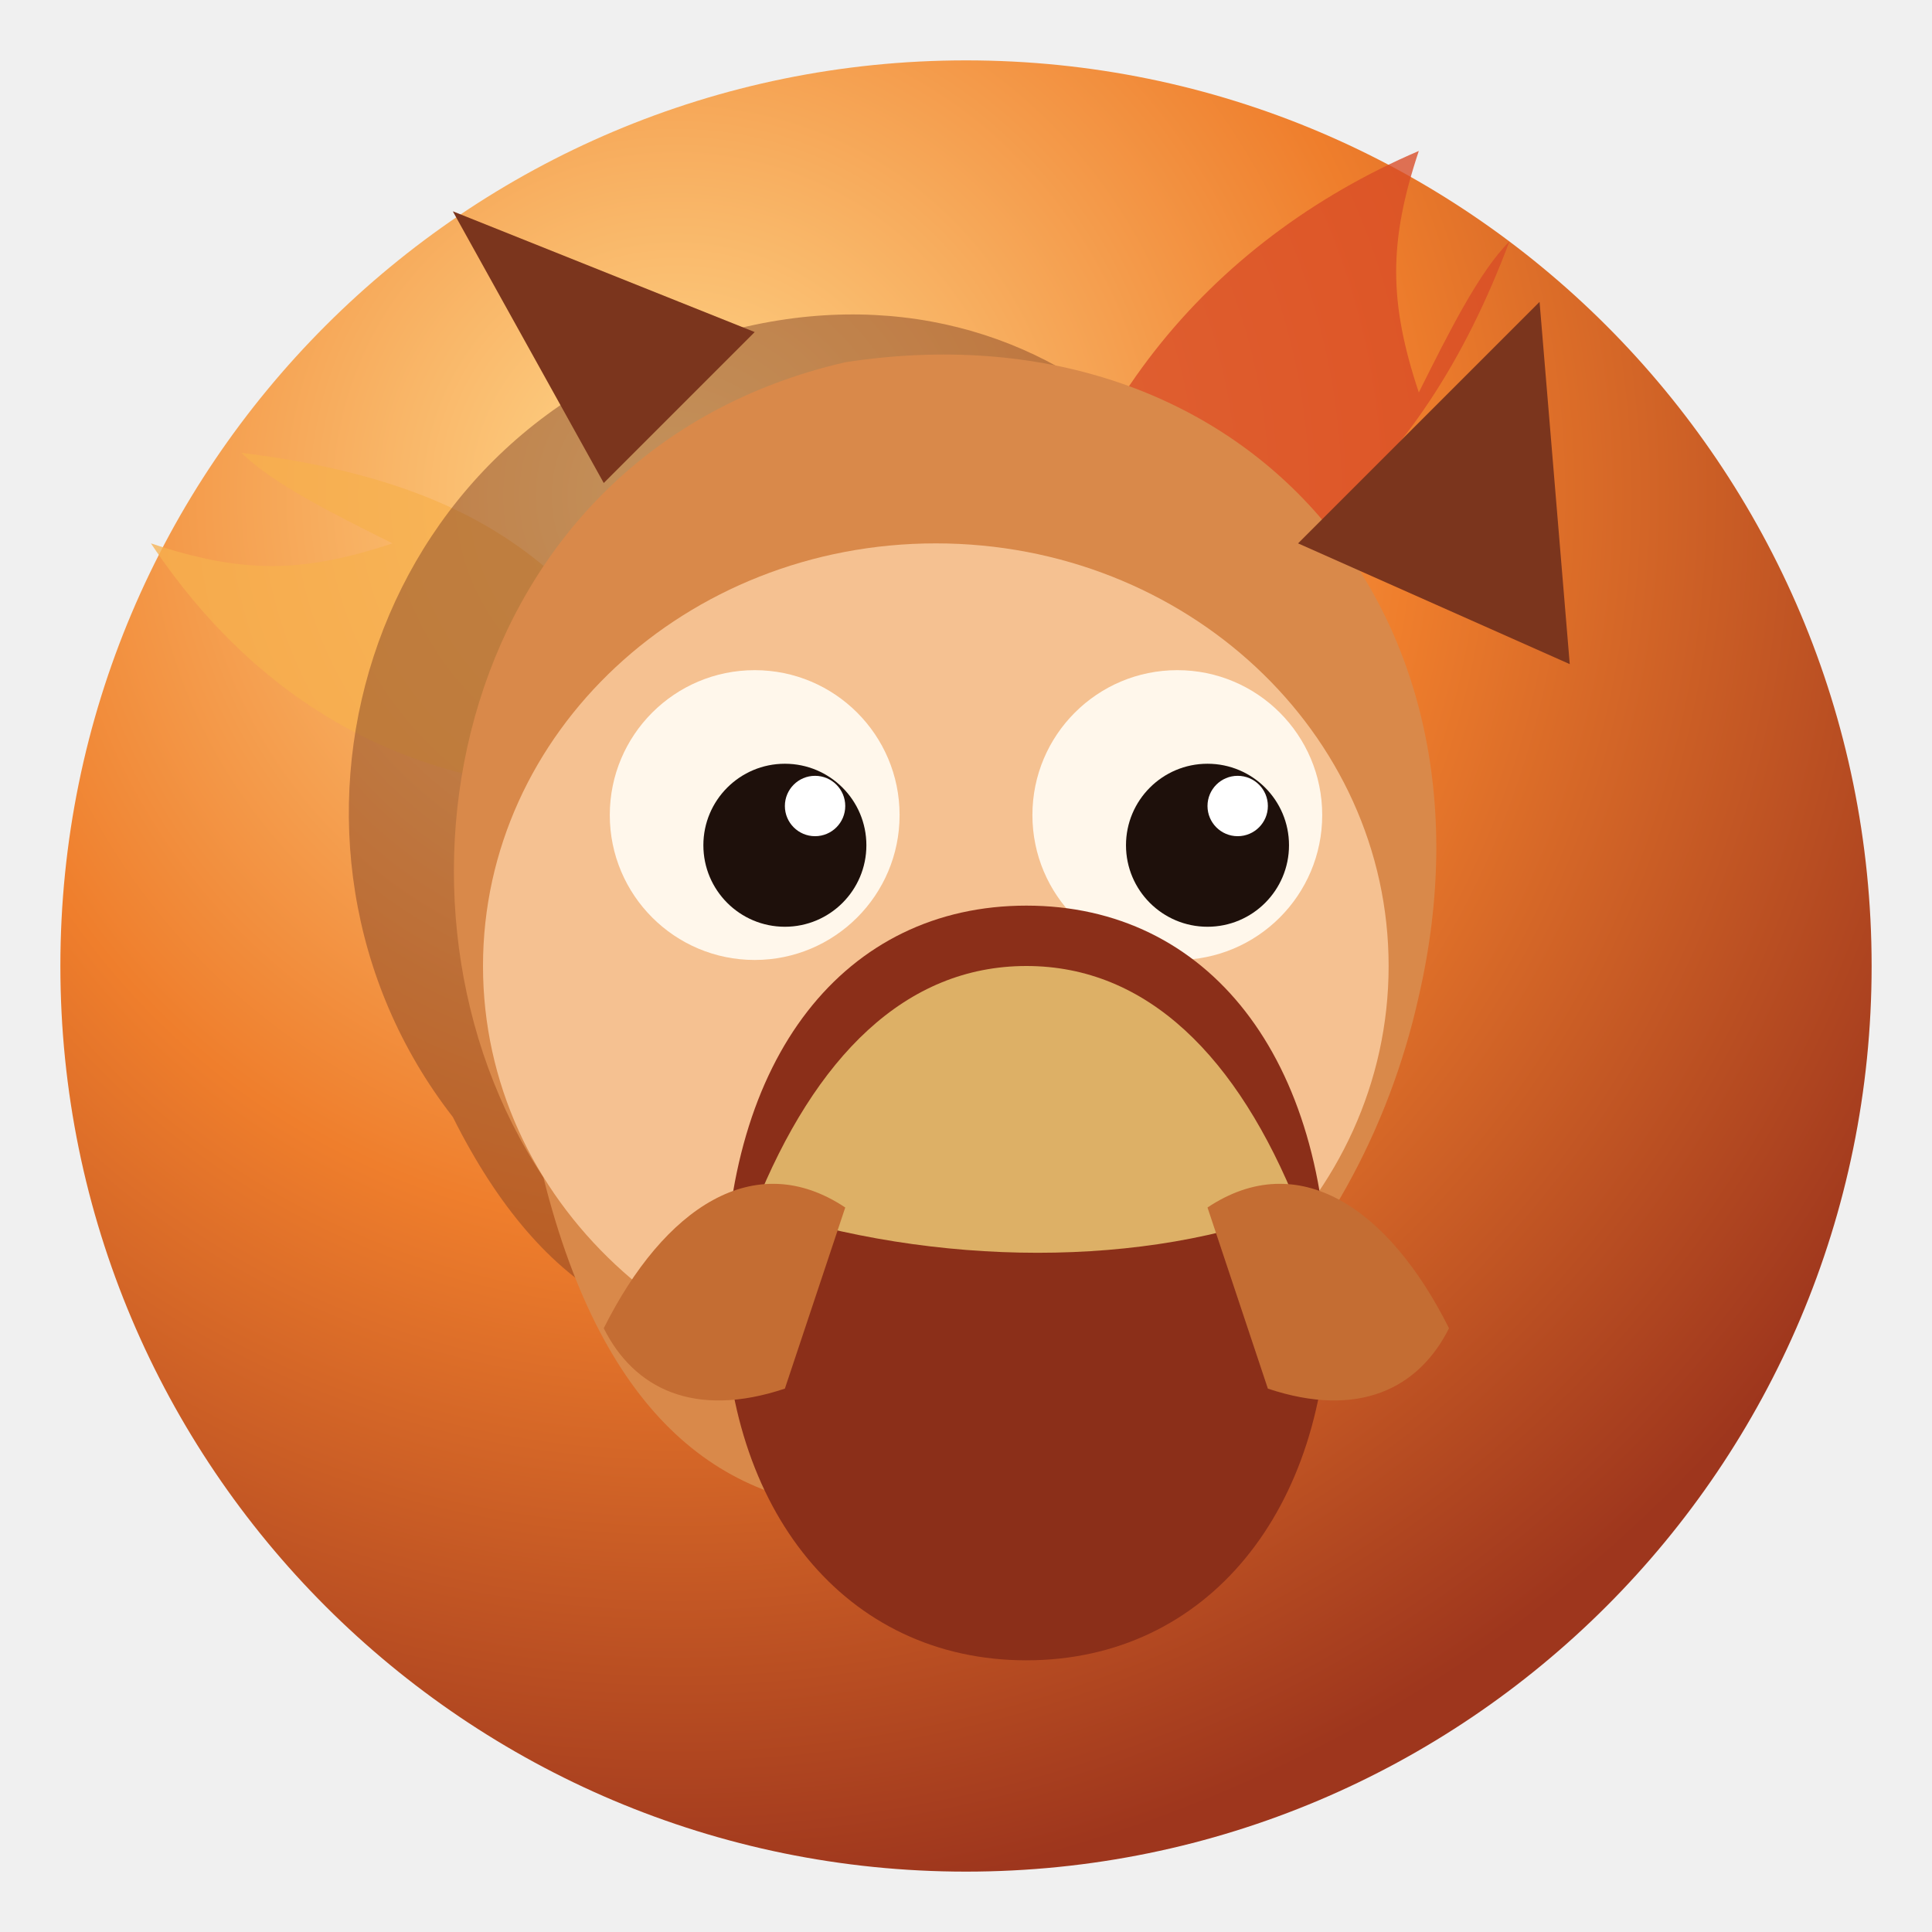
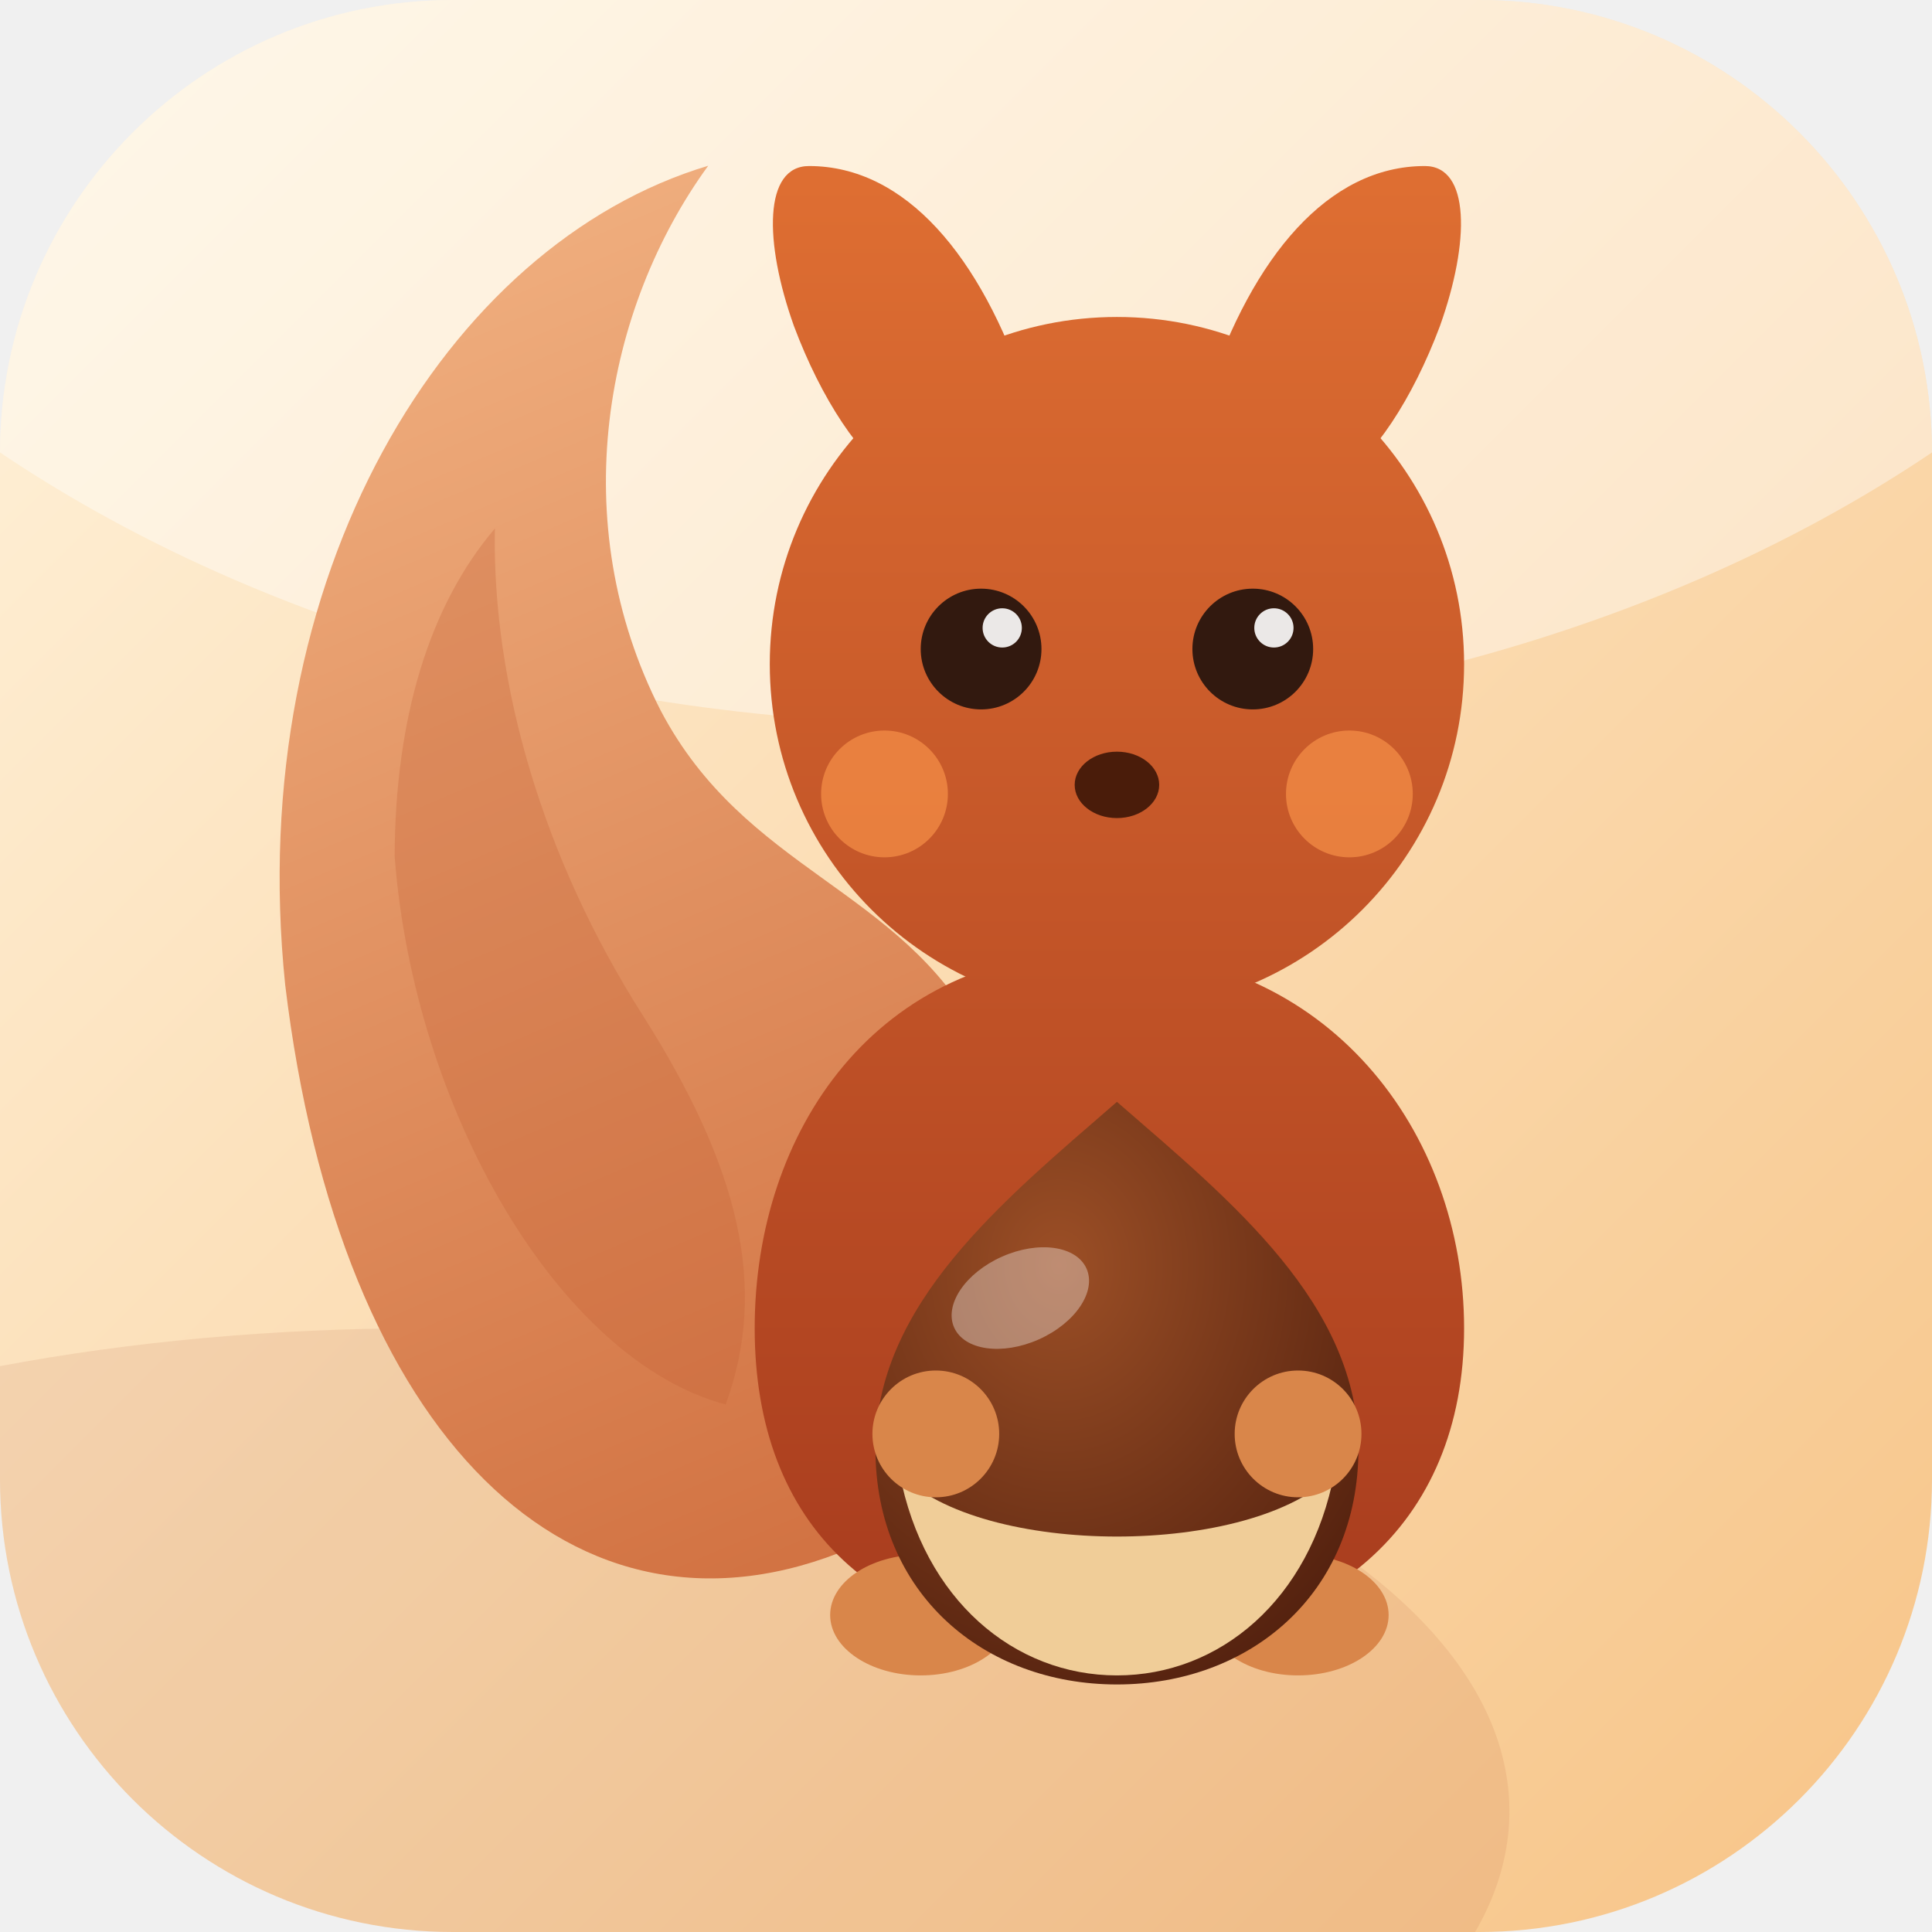
<svg xmlns="http://www.w3.org/2000/svg" viewBox="0 0 64 64">
  <defs>
-     <radialGradient id="bg" cx="34%" cy="24%" r="78%">
-       <stop offset="0" stop-color="#ffd98d" />
-       <stop offset="0.52" stop-color="#ef7e2c" />
-       <stop offset="1" stop-color="#9e361d" />
+     <clipPath id="sq">
+       <rect width="64" height="64" rx="15" />
+     </clipPath>
+     <linearGradient id="bg" x1="0" y1="0" x2="64" y2="64" gradientUnits="userSpaceOnUse">
+       <stop offset="0" stop-color="#fff3dc" />
+       <stop offset="1" stop-color="#f7c487" />
+     </linearGradient>
+     <linearGradient id="fur" x1="0" y1="6" x2="0" y2="56" gradientUnits="userSpaceOnUse">
+       <stop offset="0" stop-color="#de6e32" />
+       <stop offset="1" stop-color="#a63a1d" />
+     </linearGradient>
+     <radialGradient id="nut" cx="38%" cy="28%" r="95%">
+       <stop offset="0" stop-color="#9c4f26" />
+       <stop offset="1" stop-color="#45180a" />
    </radialGradient>
-     <linearGradient id="fur" x1="18" x2="48" y1="10" y2="56">
-       <stop stop-color="#d9894a" />
-       <stop offset="1" stop-color="#8f3d1f" />
-     </linearGradient>
-     <linearGradient id="nut" x1="24" x2="42" y1="32" y2="55">
-       <stop stop-color="#8b2f19" />
-       <stop offset="1" stop-color="#4b1d12" />
+     <linearGradient id="tail" x1="0" y1="6" x2="0" y2="56" gradientUnits="userSpaceOnUse">
+       <stop offset="0" stop-color="#f2b383" />
+       <stop offset="1" stop-color="#d17141" />
    </linearGradient>
  </defs>
-   <circle cx="32" cy="32" r="30" fill="url(#bg)" />
-   <path fill="#f7b04d" d="M8 15c8 1 12 4 15 11-8 1-14-2-18-8 3 1 5 1 8 0-2-1-4-2-5-3Z" opacity=".75" />
-   <path fill="#d84b26" d="M50 8c-3 8-8 12-16 14 1-8 6-14 13-17-1 3-1 5 0 8 1-2 2-4 3-5Z" opacity=".78" />
-   <path fill="#7a3b21" d="M15 37c-7-9-3-23 9-26 11-3 20 6 18 17-1 8-7 15-15 16-5 1-9-1-12-7Z" opacity=".45" />
-   <path fill="url(#fur)" d="M18 39c-6-9-3-24 10-27 13-2 22 8 19 21-2 9-9 16-18 17-5 0-9-3-11-11Z" />
-   <path fill="#7b351d" d="M20 16 15 7l10 4Zm23 2 8-8 1 12Z" />
-   <ellipse cx="31" cy="32" fill="#f5c191" rx="15" ry="14" />
-   <circle cx="25" cy="27" r="4.8" fill="#fff7eb" />
-   <circle cx="39" cy="27" r="4.8" fill="#fff7eb" />
-   <circle cx="26" cy="28" r="2.7" fill="#1e100b" />
-   <circle cx="40" cy="28" r="2.7" fill="#1e100b" />
-   <circle cx="27" cy="26.7" r="1" fill="#fff" />
-   <circle cx="41" cy="26.7" r="1" fill="#fff" />
-   <path fill="#5f2d18" d="M32 35c3 0 5 2 5 4-2 2-7 2-10 0 0-2 2-4 5-4Z" />
-   <path fill="url(#nut)" d="M24 43c0-8 4-13 10-13s10 5 10 13c0 7-4 12-10 12s-10-5-10-12Z" />
-   <path fill="#ddb066" d="M25 40c2-5 5-8 9-8s7 3 9 8c-5 2-12 2-18 0Z" />
-   <path fill="#c46d33" d="M20 44c2-4 5-6 8-4l-2 6c-3 1-5 0-6-2Zm28 0c-2-4-5-6-8-4l2 6c3 1 5 0 6-2Z" />
+   <g clip-path="url(#sq)">
+     <rect width="64" height="64" fill="url(#bg)" />
+     <ellipse cx="32" cy="-8" rx="46" ry="32" fill="#ffffff" opacity="0.4" />
+     <ellipse cx="14" cy="60" rx="36" ry="16" fill="#a63a1d" opacity="0.1" />
+   </g>
+   <g transform="translate(5 -4.5) rotate(-23 23 45)">
+     <path fill="url(#tail)" d="M19 55 C9 55 4.8 45 9 30.5 C13 17.5 23.5 10 32.5 11 C27.5 14 23.5 20 24 27 C24.5 33 29 35.5 29.5 41 C30 47 26 54.5 19 55 Z" />
+     <path fill="#c15f33" opacity="0.28" d="M17 49 C12.5 45.5 11.3 36 14 28 C15.8 23.8 18.3 20.8 21.3 19.3 C19.2 24 18.5 30 19.5 36 C20.5 42 19.8 46 17 49 Z" />
+   </g>
+   <path fill="url(#fur)" d="M36.5 31.5 C44 31.5 48.5 37.5 48.5 44 C48.5 50.5 44 54.5 36.5 54.5 C29 54.5 25 50.5 25 44 C25 37.5 29 31.5 36.5 31.5 Z" />
+   <ellipse cx="30.5" cy="53.5" rx="3" ry="2" fill="#d9864a" />
+   <ellipse cx="43" cy="53.5" rx="3" ry="2" fill="#d9864a" />
+   <circle cx="37" cy="22" r="11.5" fill="url(#fur)" />
+   <path fill="url(#fur)" d="M34 13 C32.5 8.5 30 5.5 26.8 5.5 C25.3 5.5 25.3 8 26.3 10.8 C27.2 13.2 28.5 15.2 29.8 16 Z" />
+   <path fill="url(#fur)" d="M40 13 C41.5 8.5 44 5.5 47.2 5.5 C48.7 5.5 48.7 8 47.7 10.8 C46.8 13.2 45.5 15.2 44.2 16 Z" />
+   <circle cx="29.3" cy="26.3" r="2.1" fill="#ff9a4d" opacity="0.6" />
+   <circle cx="44.7" cy="26.3" r="2.1" fill="#ff9a4d" opacity="0.6" />
+   <circle cx="32.5" cy="21.5" r="2" fill="#32190f" />
+   <circle cx="41.5" cy="21.5" r="2" fill="#32190f" />
+   <circle cx="33.2" cy="20.8" r="0.65" fill="#ffffff" opacity="0.9" />
+   <circle cx="42.2" cy="20.8" r="0.65" fill="#ffffff" opacity="0.9" />
+   <ellipse cx="37" cy="26" rx="1.4" ry="1.1" fill="#4a1c0a" />
+   <path fill="url(#nut)" d="M37 36.5 C40.8 39.8 45 43.2 45 48 C45 52.8 41.4 55.8 37 55.8 C32.6 55.8 29 52.8 29 48 C29 43.2 33.2 39.8 37 36.5 Z" />
+   <path fill="#f0cd98" d="M29.8 48.8 C30.6 53 33.6 55.5 37 55.5 C40.4 55.5 43.4 53 44.2 48.8 C41.5 51.6 32.5 51.6 29.8 48.8 Z" />
+   <ellipse cx="33.8" cy="43" rx="2.4" ry="1.5" fill="#ffffff" opacity="0.35" transform="rotate(-24 33.8 43)" />
+   <circle cx="31" cy="47.5" r="2.1" fill="#d9864a" />
+   <circle cx="43" cy="47.5" r="2.1" fill="#d9864a" />
</svg>
